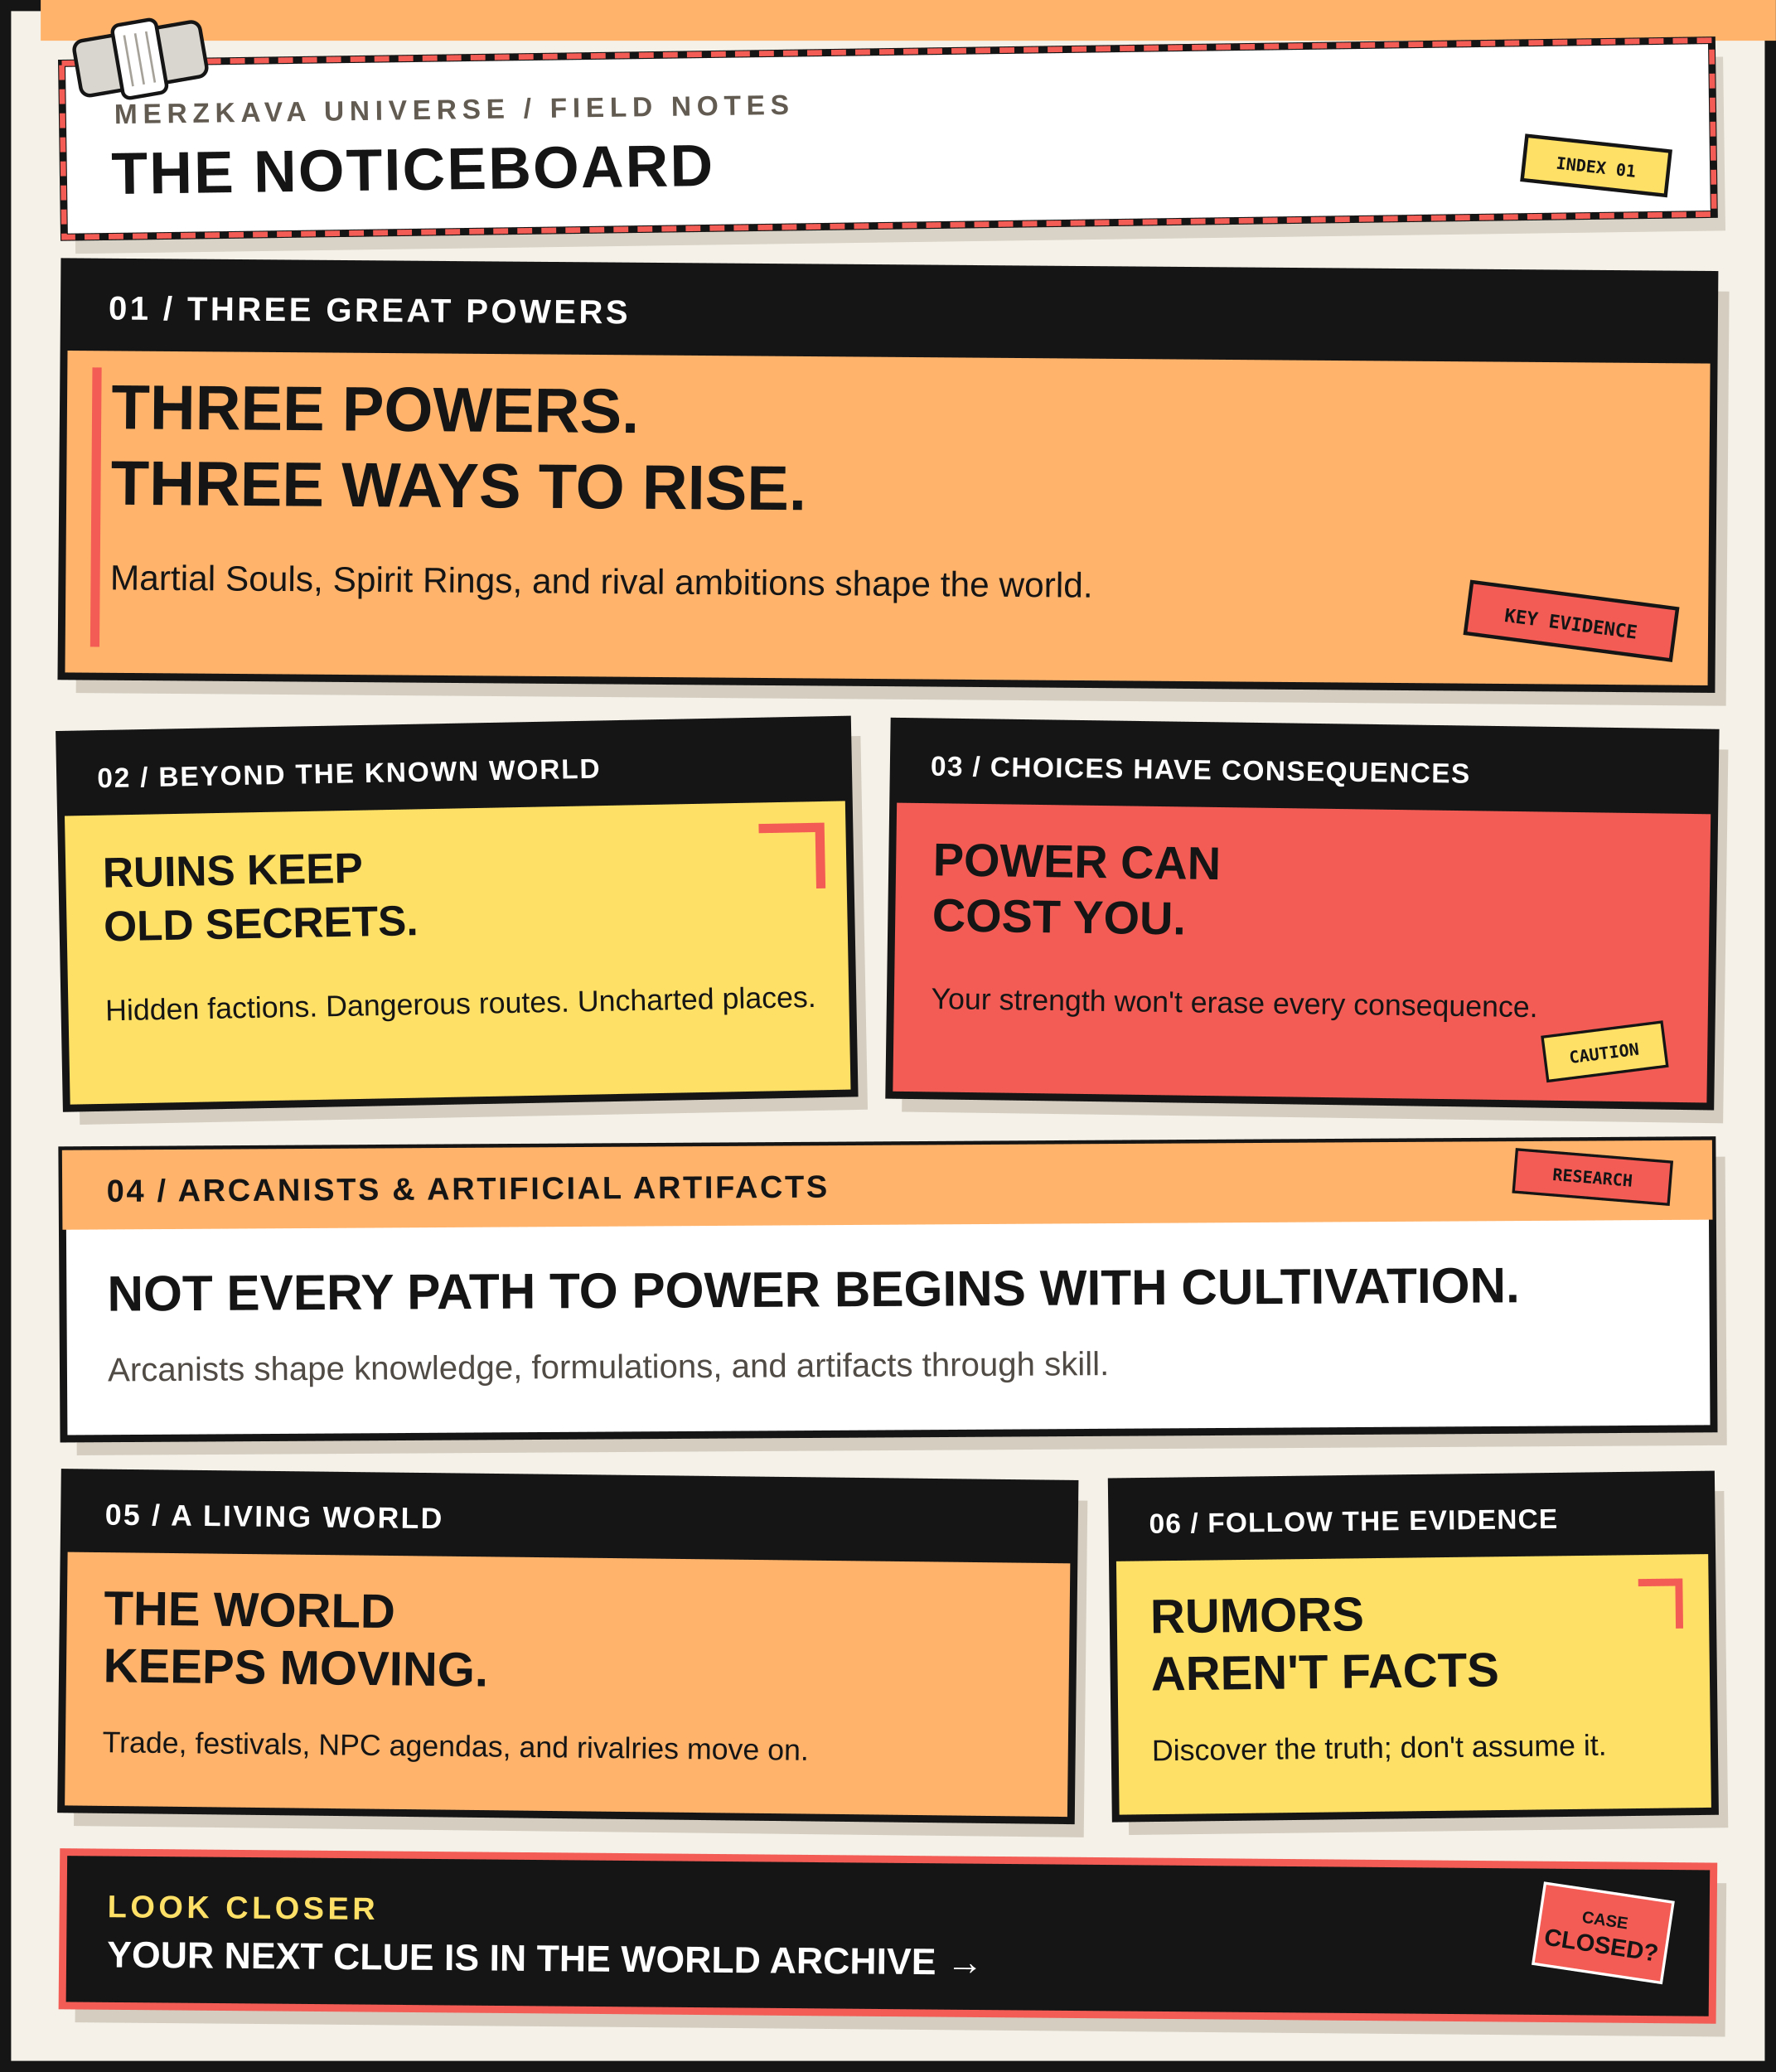
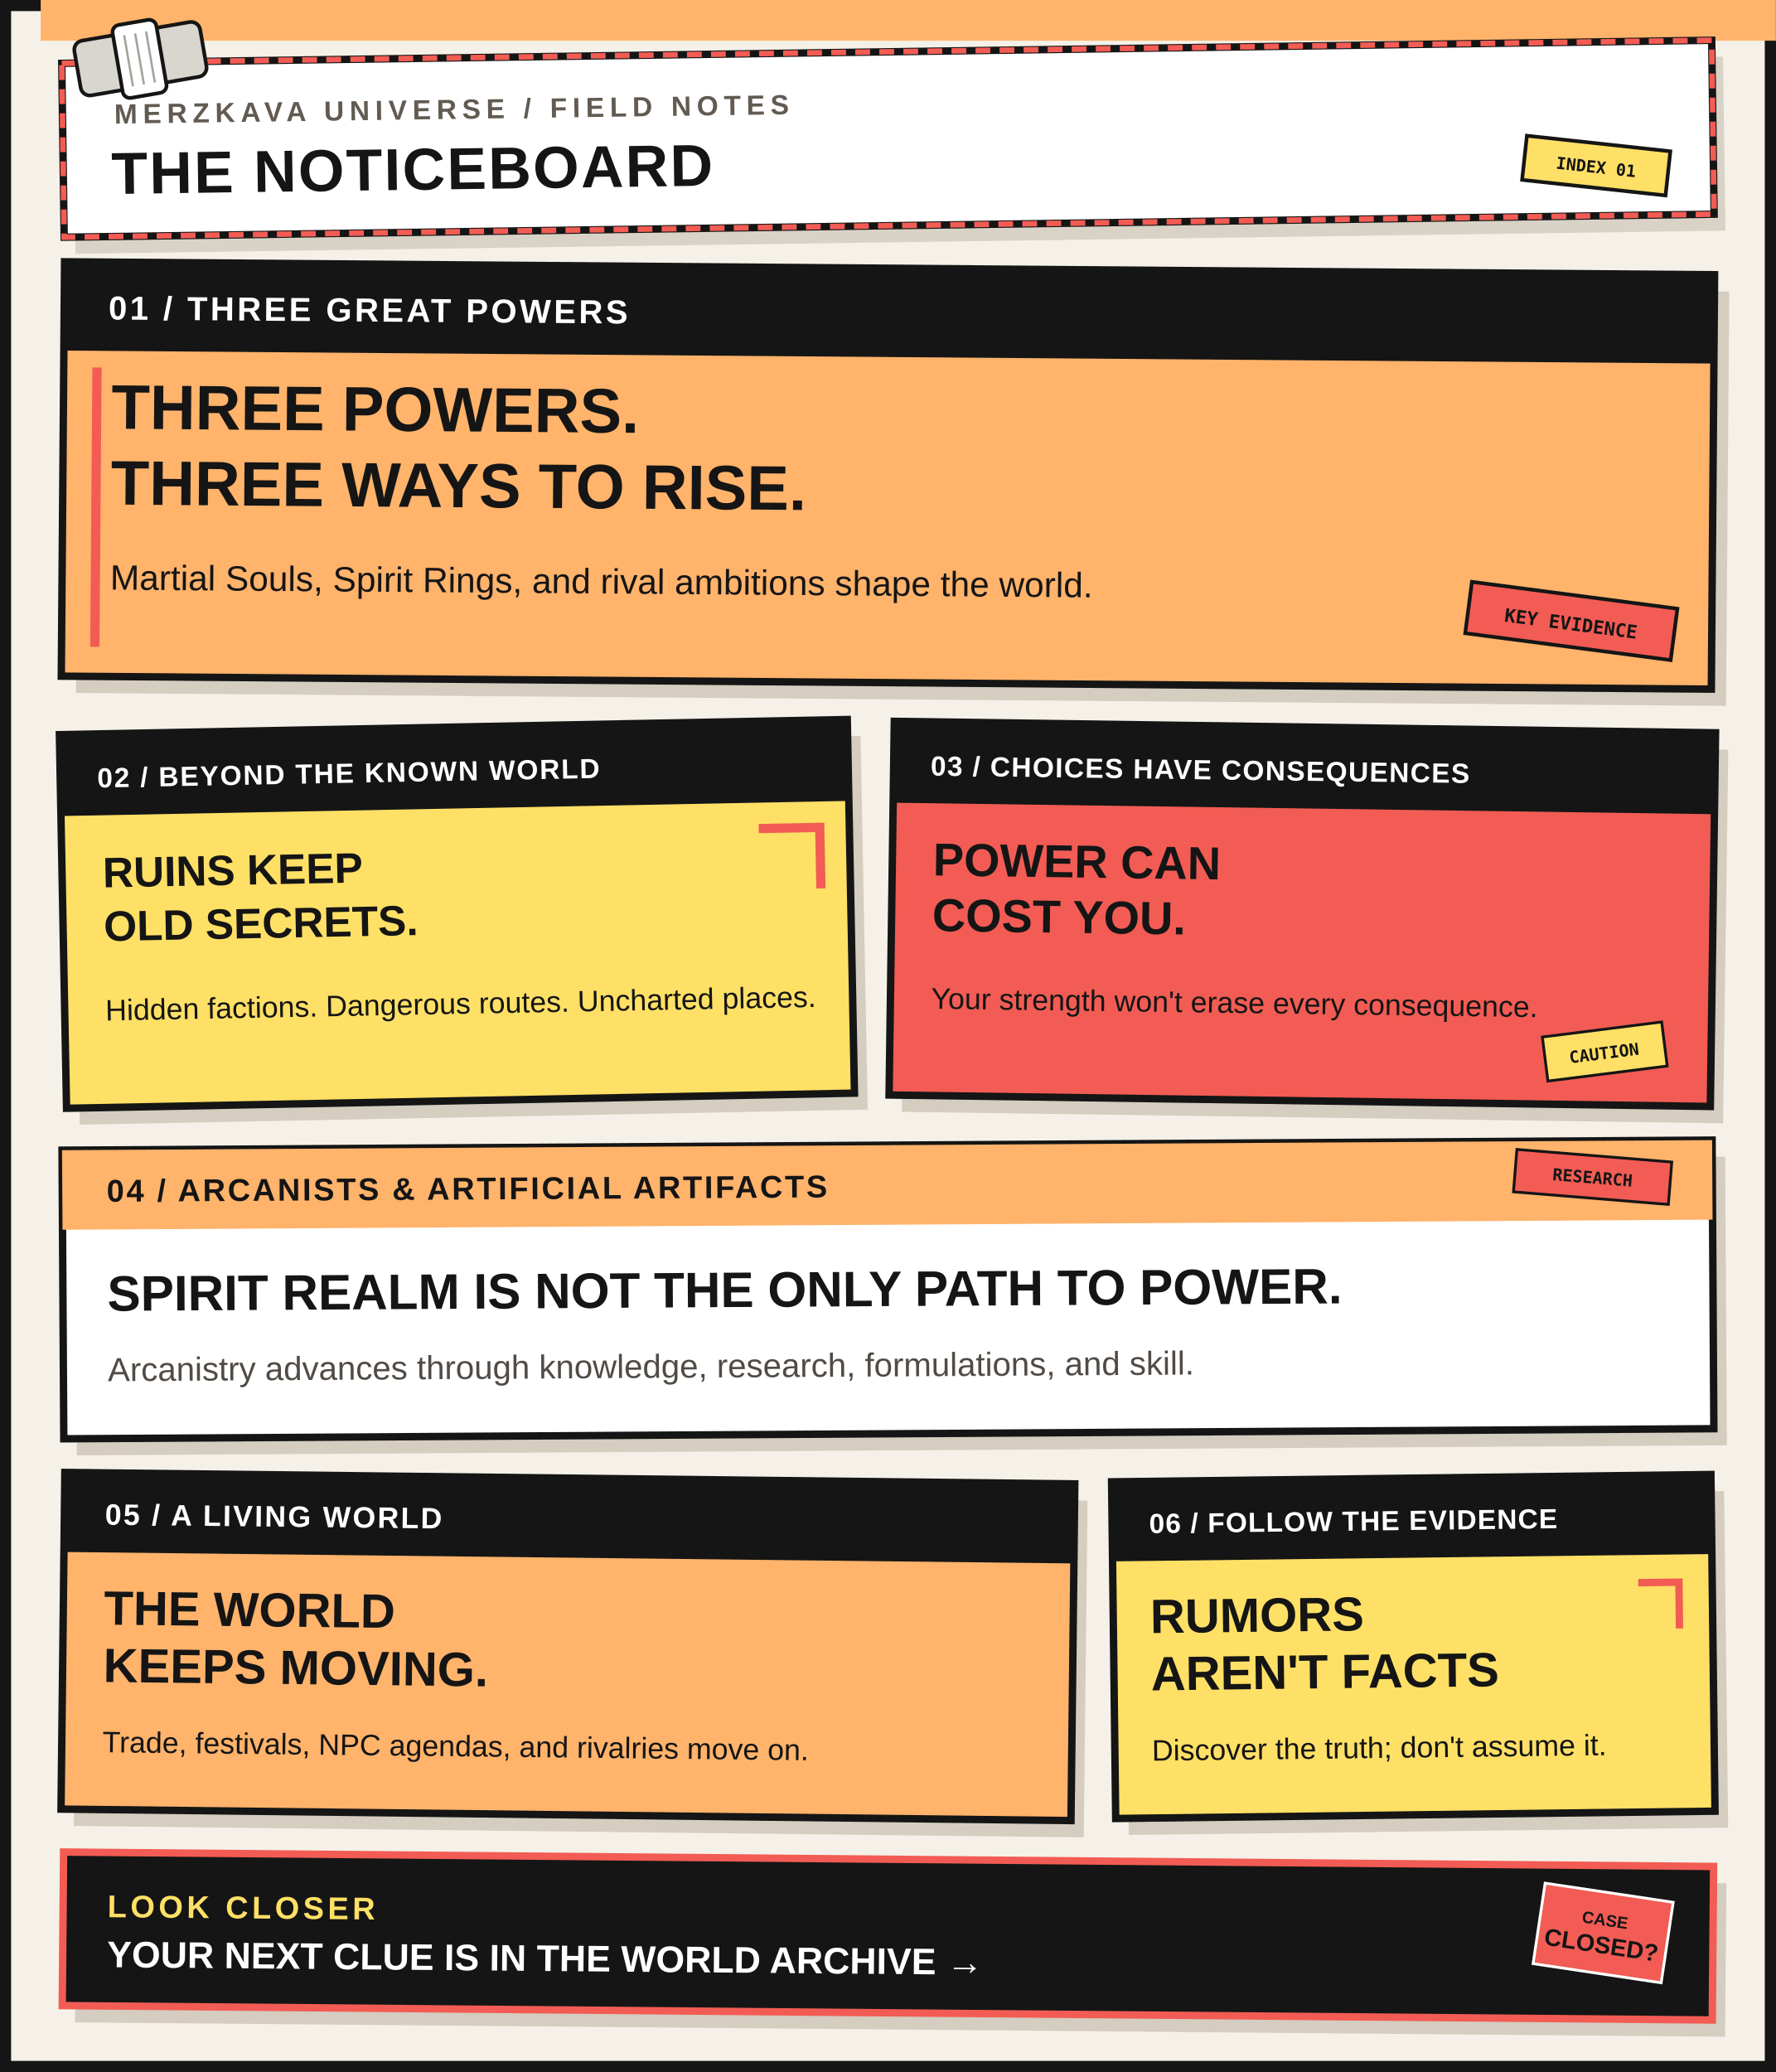
<svg xmlns="http://www.w3.org/2000/svg" width="960" height="1120" viewBox="0 0 960 1120" role="img" aria-labelledby="title desc">
  <rect width="960" height="1120" fill="#F5F1E8" />
  <path d="M0 0H960V1120H0Z" fill="none" stroke="#151515" stroke-width="12" />
  <path d="M22 0L960 0V22L22 22Z" fill="#FFB36B" />
  <g font-family="Arial, Helvetica, sans-serif">
    <g transform="rotate(-.8 480 75)">
      <rect x="40" y="37" width="892" height="94" fill="#C9C1B3" opacity=".65" />
      <rect x="34" y="28" width="892" height="94" fill="#FFFFFF" stroke="#151515" stroke-width="4" />
      <path d="M34 28H926V122H34Z" fill="none" stroke="#F25C54" stroke-width="3" stroke-dasharray="8 5" />
      <text x="62" y="61" fill="#625B52" font-size="15" font-weight="800" letter-spacing="3">MERZKAVA UNIVERSE / FIELD NOTES</text>
      <text x="60" y="99" fill="#151515" font-size="32" font-weight="900" letter-spacing="1">THE NOTICEBOARD</text>
      <g transform="rotate(-9 65 33)">
        <rect x="43" y="13" width="69" height="30" rx="5" fill="#D9D6CF" stroke="#151515" stroke-width="2" />
        <rect x="65" y="8" width="24" height="40" rx="4" fill="#FFFFFF" stroke="#151515" stroke-width="2" />
        <path d="M71 14V42M77 14V42M83 14V42" stroke="#A6A29A" stroke-width="1.2" />
      </g>
      <g transform="rotate(7 864 92)">
        <rect x="824" y="83" width="78" height="24" fill="#FFE066" stroke="#151515" stroke-width="2" />
        <text x="863" y="99" text-anchor="middle" fill="#151515" font-family="monospace" font-size="9" font-weight="900">INDEX 01</text>
      </g>
    </g>
    <g transform="rotate(.45 480 257)">
      <rect x="42" y="154" width="892" height="224" fill="#C9C1B3" opacity=".75" />
      <rect x="34" y="145" width="892" height="224" fill="#FFB36B" stroke="#151515" stroke-width="4" />
      <rect x="34" y="145" width="892" height="48" fill="#151515" />
      <path d="M52 202L52 353" stroke="#F25C54" stroke-width="5" />
      <text x="58" y="176" fill="#FFFFFF" font-size="18" font-weight="800" letter-spacing="1.5">01 / THREE GREAT POWERS</text>
      <text x="60" y="235" fill="#151515" font-size="34" font-weight="900">THREE POWERS.</text>
      <text x="60" y="276" fill="#151515" font-size="34" font-weight="900">THREE WAYS TO RISE.</text>
      <text x="60" y="322" fill="#151515" font-size="19">Martial Souls, Spirit Rings, and rival ambitions shape the world.</text>
      <g transform="rotate(7 852 333)">
        <rect x="794" y="319" width="112" height="28" fill="#F25C54" stroke="#151515" stroke-width="2" />
        <text x="850" y="338" text-anchor="middle" fill="#151515" font-family="monospace" font-size="10" font-weight="900">KEY EVIDENCE</text>
      </g>
    </g>
    <g transform="rotate(-1.1 247 494)">
      <rect x="41" y="402" width="426" height="202" fill="#C9C1B3" opacity=".75" />
      <rect x="34" y="393" width="426" height="202" fill="#FFE066" stroke="#151515" stroke-width="4" />
      <rect x="34" y="393" width="426" height="44" fill="#151515" />
      <text x="54" y="422" fill="#FFFFFF" font-size="15" font-weight="800" letter-spacing=".8">02 / BEYOND THE KNOWN WORLD</text>
      <text x="56" y="476" fill="#151515" font-size="23" font-weight="900">RUINS KEEP</text>
      <text x="56" y="505" fill="#151515" font-size="23" font-weight="900">OLD SECRETS.</text>
      <text x="56" y="548" fill="#151515" font-size="16">Hidden factions. Dangerous routes. Uncharted places.</text>
      <path d="M411 451L444 451L444 484" fill="none" stroke="#F25C54" stroke-width="5" />
    </g>
    <g transform="rotate(.8 704 494)">
      <rect x="489" y="402" width="444" height="202" fill="#C9C1B3" opacity=".75" />
      <rect x="482" y="393" width="444" height="202" fill="#F25C54" stroke="#151515" stroke-width="4" />
      <rect x="482" y="393" width="444" height="44" fill="#151515" />
      <text x="502" y="422" fill="#FFFFFF" font-size="15" font-weight="800" letter-spacing=".6">03 / CHOICES HAVE CONSEQUENCES</text>
      <text x="504" y="476" fill="#151515" font-size="25" font-weight="900">POWER CAN</text>
      <text x="504" y="506" fill="#151515" font-size="25" font-weight="900">COST YOU.</text>
      <text x="504" y="548" fill="#151515" font-size="16">Your strength won't erase every consequence.</text>
      <g transform="rotate(-8 884 572)">
        <rect x="837" y="552" width="65" height="24" fill="#FFE066" stroke="#151515" stroke-width="1.5" />
        <text x="869" y="568" text-anchor="middle" fill="#151515" font-family="monospace" font-size="9" font-weight="900">CAUTION</text>
      </g>
    </g>
    <g transform="rotate(-.35 480 697)">
      <rect x="41" y="628" width="892" height="156" fill="#C9C1B3" opacity=".75" />
      <rect x="34" y="619" width="892" height="156" fill="#FFFFFF" stroke="#151515" stroke-width="4" />
      <rect x="34" y="619" width="892" height="43" fill="#FFB36B" />
      <text x="58" y="647" fill="#151515" font-size="17" font-weight="900" letter-spacing="1.2">04 / ARCANISTS &amp; ARTIFICIAL ARTIFACTS</text>
-       <text x="58" y="706" fill="#151515" font-size="27" font-weight="900">NOT EVERY PATH TO POWER BEGINS WITH CULTIVATION.</text>
-       <text x="58" y="744" fill="#514B45" font-size="18">Arcanists shape knowledge, formulations, and artifacts through skill.</text>
+       <text x="58" y="706" fill="#151515" font-size="27" font-weight="900">SPIRIT REALM IS NOT THE ONLY PATH TO POWER.</text>
+       <text x="58" y="744" fill="#514B45" font-size="18">Arcanistry advances through knowledge, research, formulations, and skill.</text>
      <g transform="rotate(5 861 642)">
        <rect x="819" y="627" width="84" height="23" fill="#F25C54" stroke="#151515" stroke-width="1.5" />
        <text x="861" y="642" text-anchor="middle" fill="#151515" font-family="monospace" font-size="9" font-weight="900">RESEARCH</text>
      </g>
    </g>
    <g transform="rotate(.65 307 890)">
      <rect x="41" y="808" width="546" height="182" fill="#C9C1B3" opacity=".75" />
      <rect x="34" y="799" width="546" height="182" fill="#FFB36B" stroke="#151515" stroke-width="4" />
      <rect x="34" y="799" width="546" height="43" fill="#151515" />
      <text x="56" y="827" fill="#FFFFFF" font-size="16" font-weight="800" letter-spacing="1">05 / A LIVING WORLD</text>
      <text x="56" y="881" fill="#151515" font-size="26" font-weight="900">THE WORLD</text>
      <text x="56" y="912" fill="#151515" font-size="26" font-weight="900">KEEPS MOVING.</text>
      <text x="56" y="950" fill="#151515" font-size="16">Trade, festivals, NPC agendas, and rivalries move on.</text>
    </g>
    <g transform="rotate(-.7 764 890)">
      <rect x="609" y="808" width="324" height="182" fill="#C9C1B3" opacity=".75" />
      <rect x="602" y="799" width="324" height="182" fill="#FFE066" stroke="#151515" stroke-width="4" />
      <rect x="602" y="799" width="324" height="43" fill="#151515" />
      <text x="622" y="827" fill="#FFFFFF" font-size="15" font-weight="800" letter-spacing=".5">06 / FOLLOW THE EVIDENCE</text>
      <text x="622" y="881" fill="#151515" font-size="26" font-weight="900">RUMORS</text>
      <text x="622" y="912" fill="#151515" font-size="26" font-weight="900">AREN'T FACTS</text>
      <text x="622" y="950" fill="#151515" font-size="16">Discover the truth; don't assume it.</text>
      <path d="M886 857L908 857L908 882" fill="none" stroke="#F25C54" stroke-width="4" />
    </g>
    <g transform="rotate(.5 480 1046)">
      <rect x="41" y="1014" width="892" height="83" fill="#C9C1B3" opacity=".75" />
      <rect x="34" y="1005" width="892" height="83" fill="#151515" stroke="#F25C54" stroke-width="4" />
      <text x="58" y="1040" fill="#FFE066" font-size="17" font-weight="800" letter-spacing="2">LOOK CLOSER</text>
      <text x="58" y="1067" fill="#FFFFFF" font-size="20" font-weight="900">YOUR NEXT CLUE IS IN THE WORLD ARCHIVE →</text>
      <g transform="rotate(8 870 1046)">
        <rect x="831" y="1020" width="70" height="44" fill="#F25C54" stroke="#FFFFFF" stroke-width="1.5" />
        <text x="866" y="1038" text-anchor="middle" fill="#151515" font-size="9" font-weight="900">CASE</text>
        <text x="866" y="1053" text-anchor="middle" fill="#151515" font-size="13" font-weight="900">CLOSED?</text>
      </g>
    </g>
  </g>
</svg>
